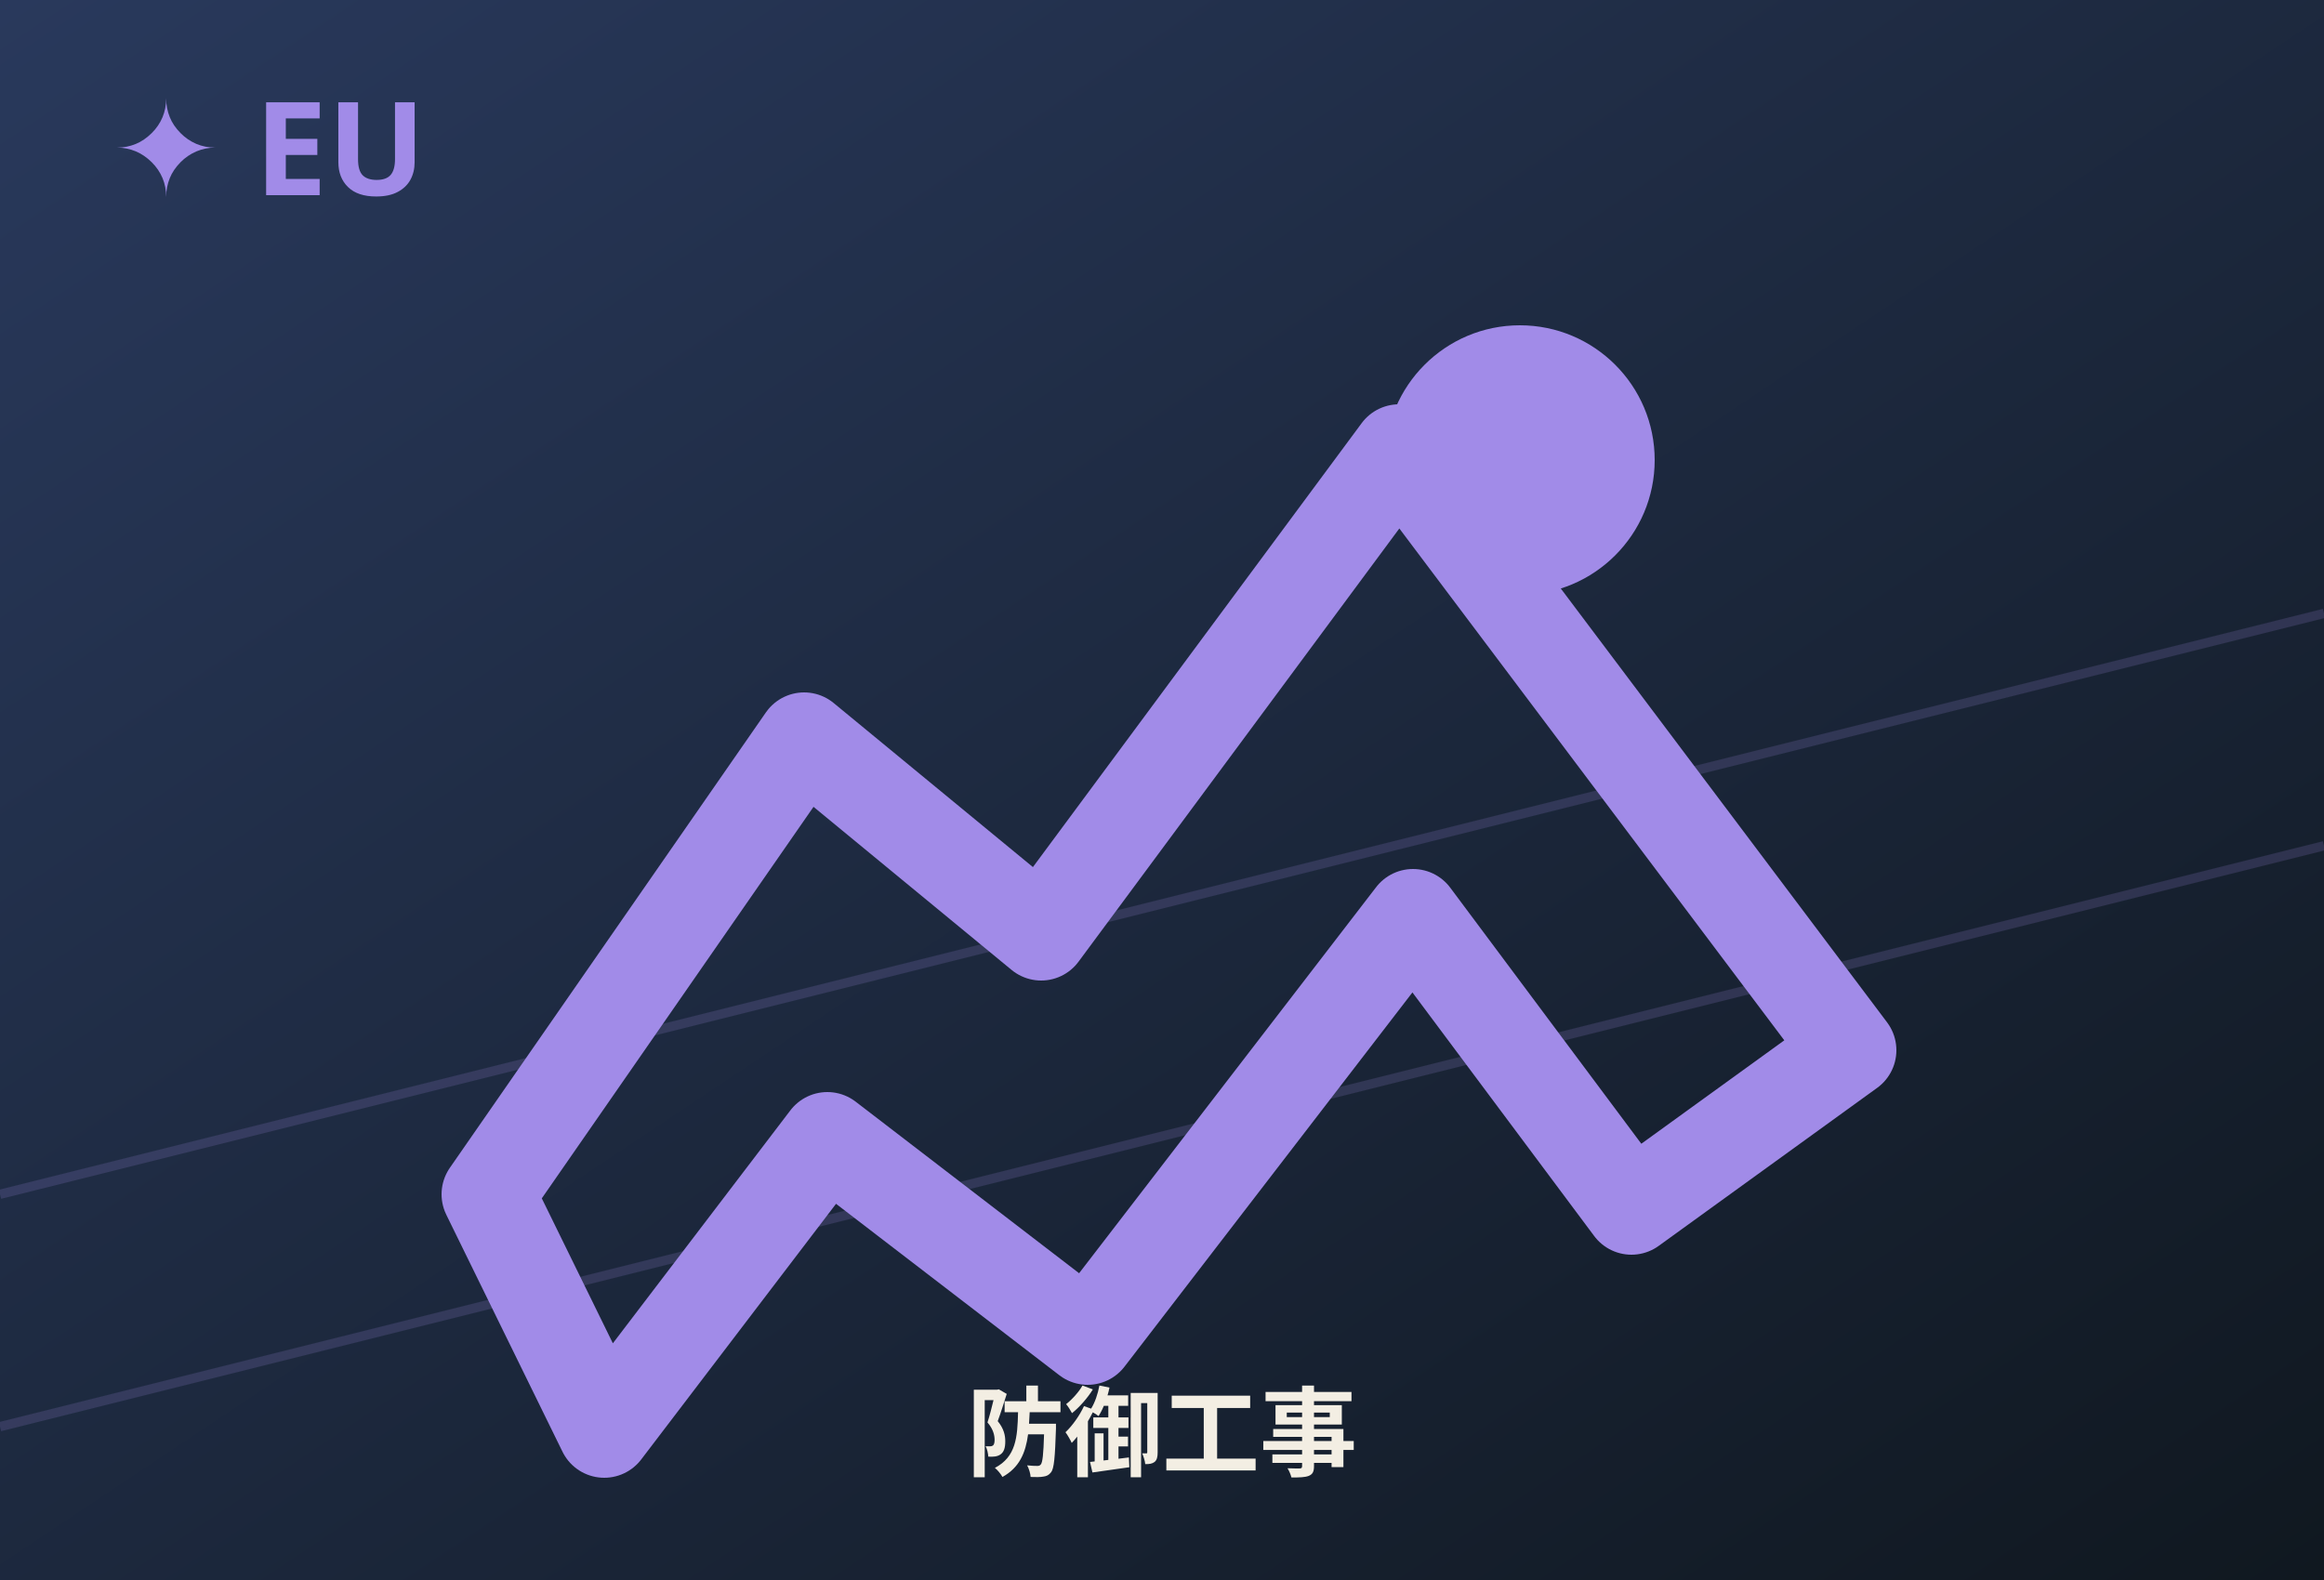
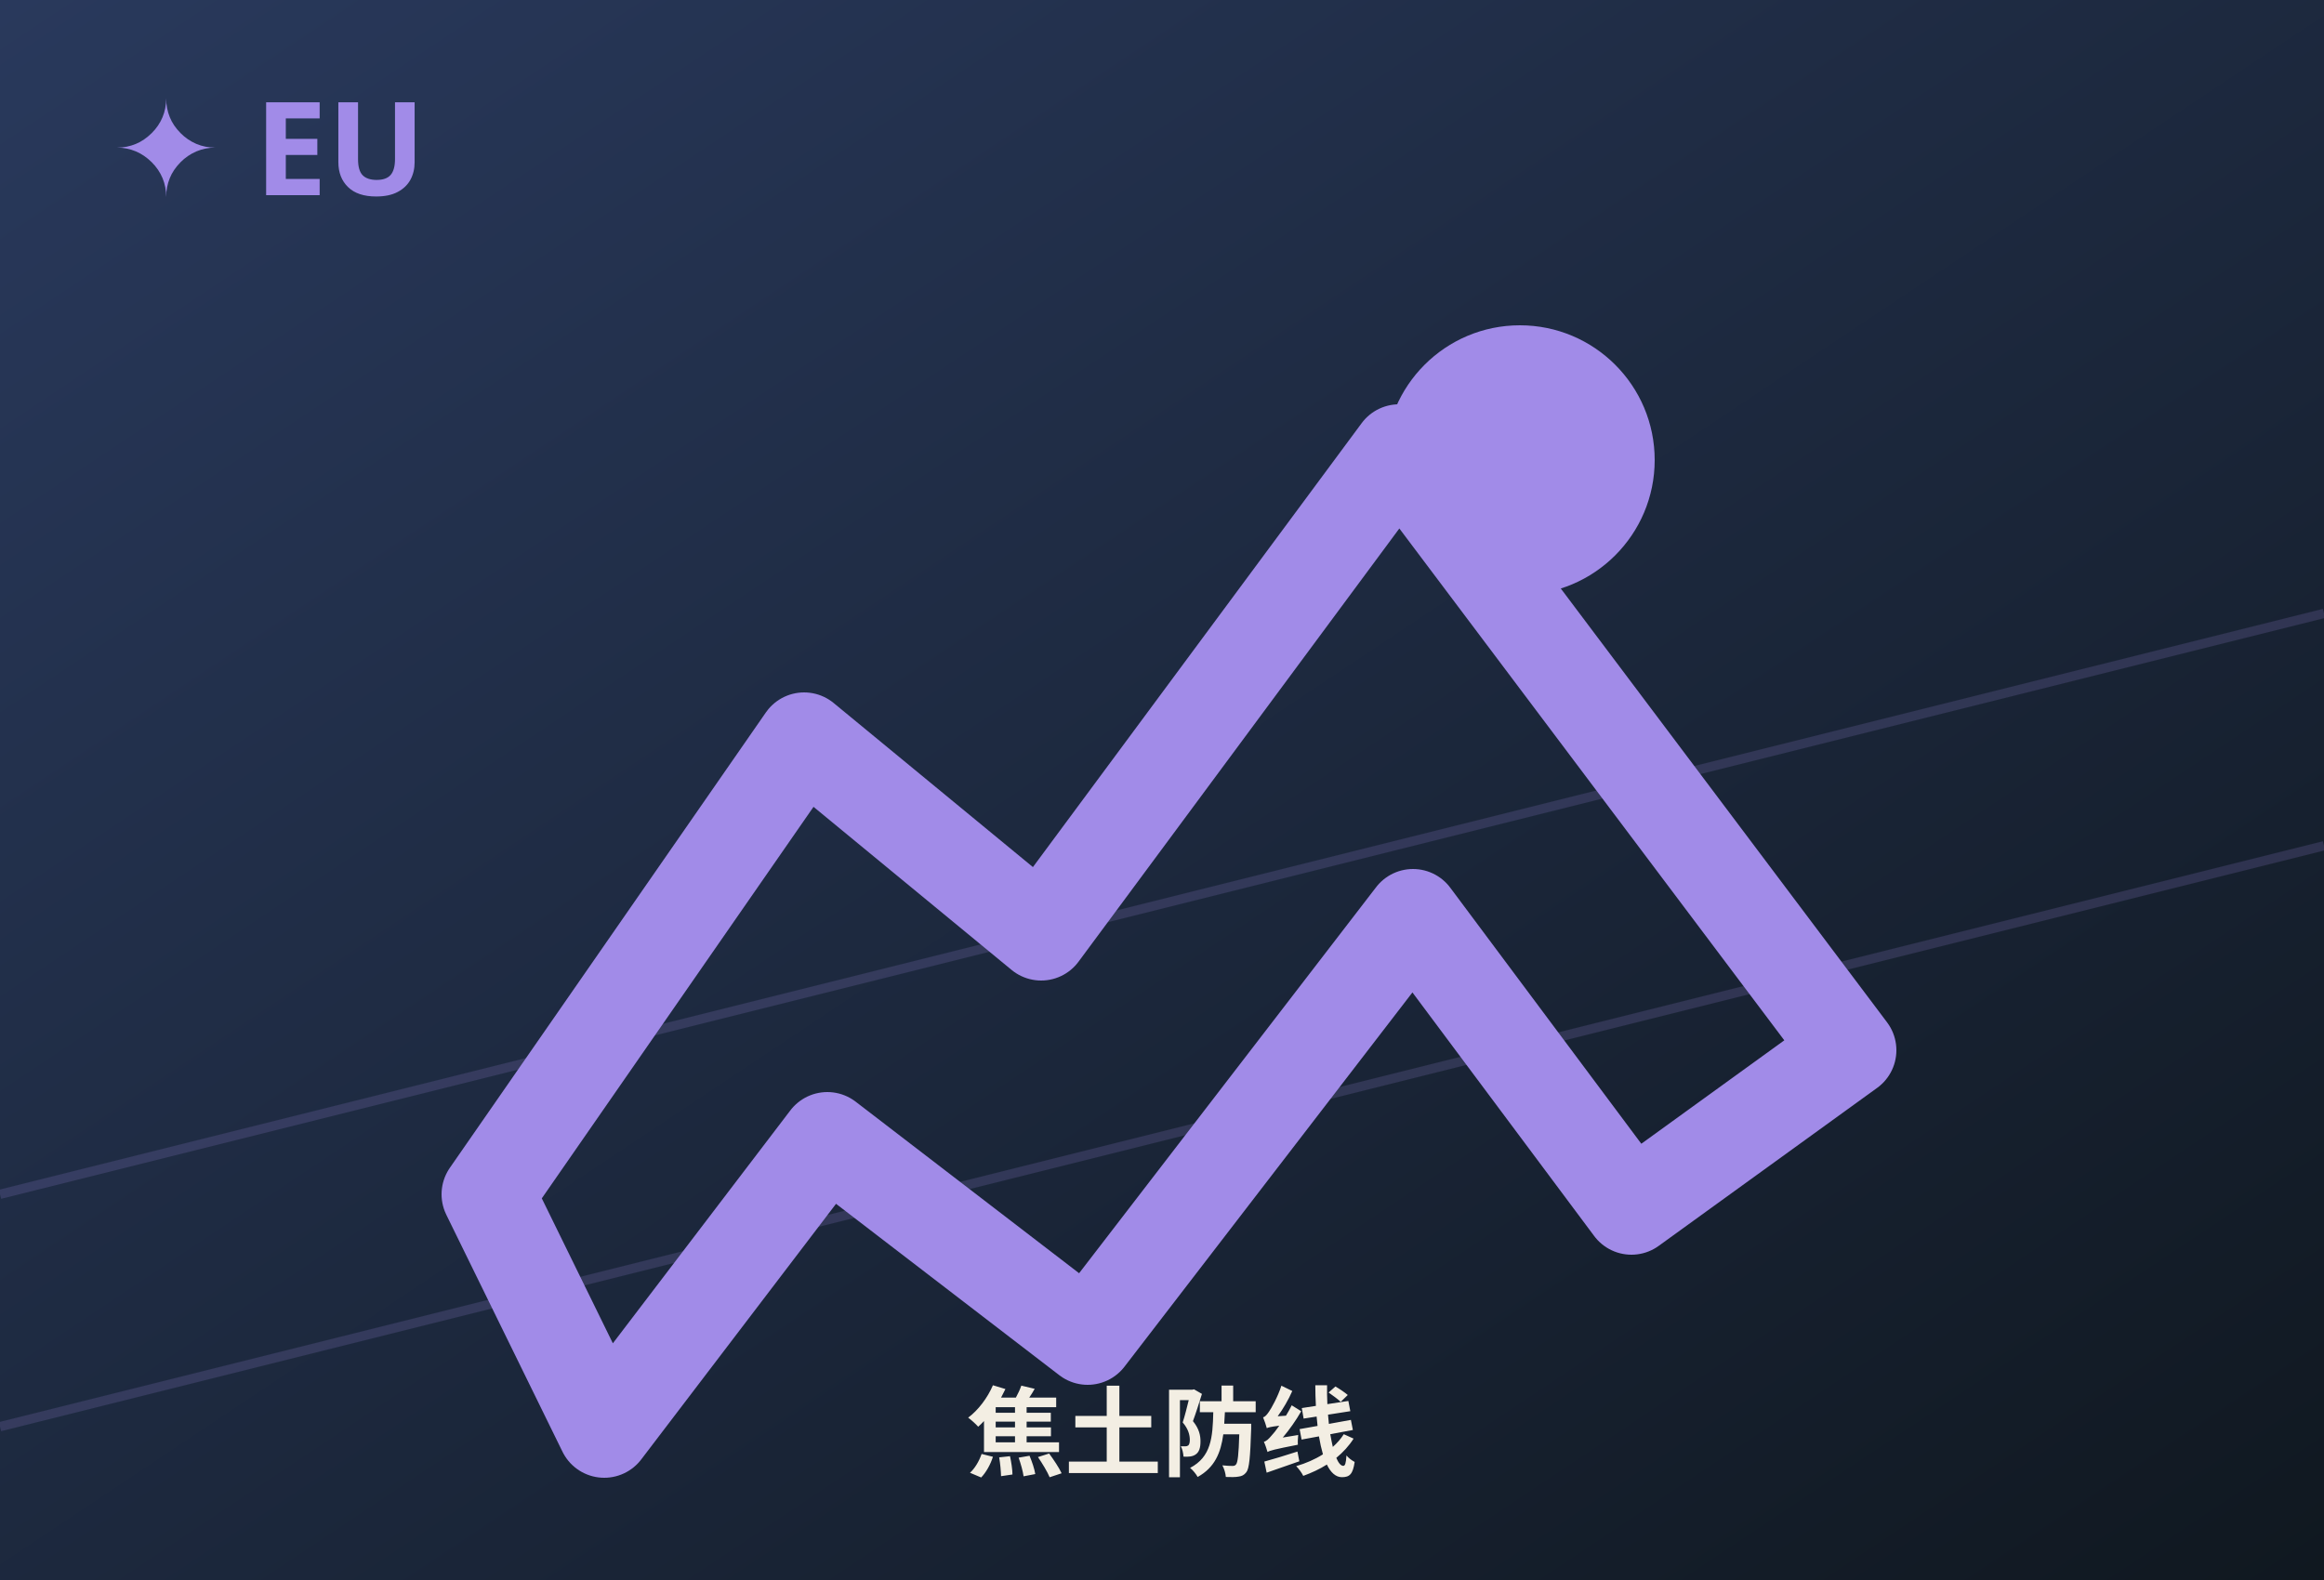
<svg xmlns="http://www.w3.org/2000/svg" viewBox="0 0 500 340">
  <defs>
    <linearGradient id="b" x2="1" y2="1">
      <stop stop-color="#29395c" />
      <stop offset="1" stop-color="#101820" />
    </linearGradient>
  </defs>
  <rect width="500" height="340" fill="url(#b)" />
  <path d="M0 257L500 132M0 307L500 182" stroke="#a18be8" stroke-opacity=".18" stroke-width="2" />
  <path d="M105 257l68-98 51 42 77-104 97 129-47 34-47-63-70 91-56-43-48 63z" fill="none" stroke="#a18be8" stroke-width="20" stroke-linejoin="round" />
  <circle cx="327" cy="99" r="29" fill="#a18be8" />
  <text x="24" y="42" fill="#a18be8" font-family="sans-serif" font-size="28" font-weight="700">✦ EU</text>
-   <text x="250" y="316" text-anchor="middle" fill="#f3eee3" font-family="sans-serif" font-size="21" font-weight="700">防御工事</text>
+   <text x="250" y="316" text-anchor="middle" fill="#f3eee3" font-family="sans-serif" font-size="21" font-weight="700">焦土防线</text>
</svg>
